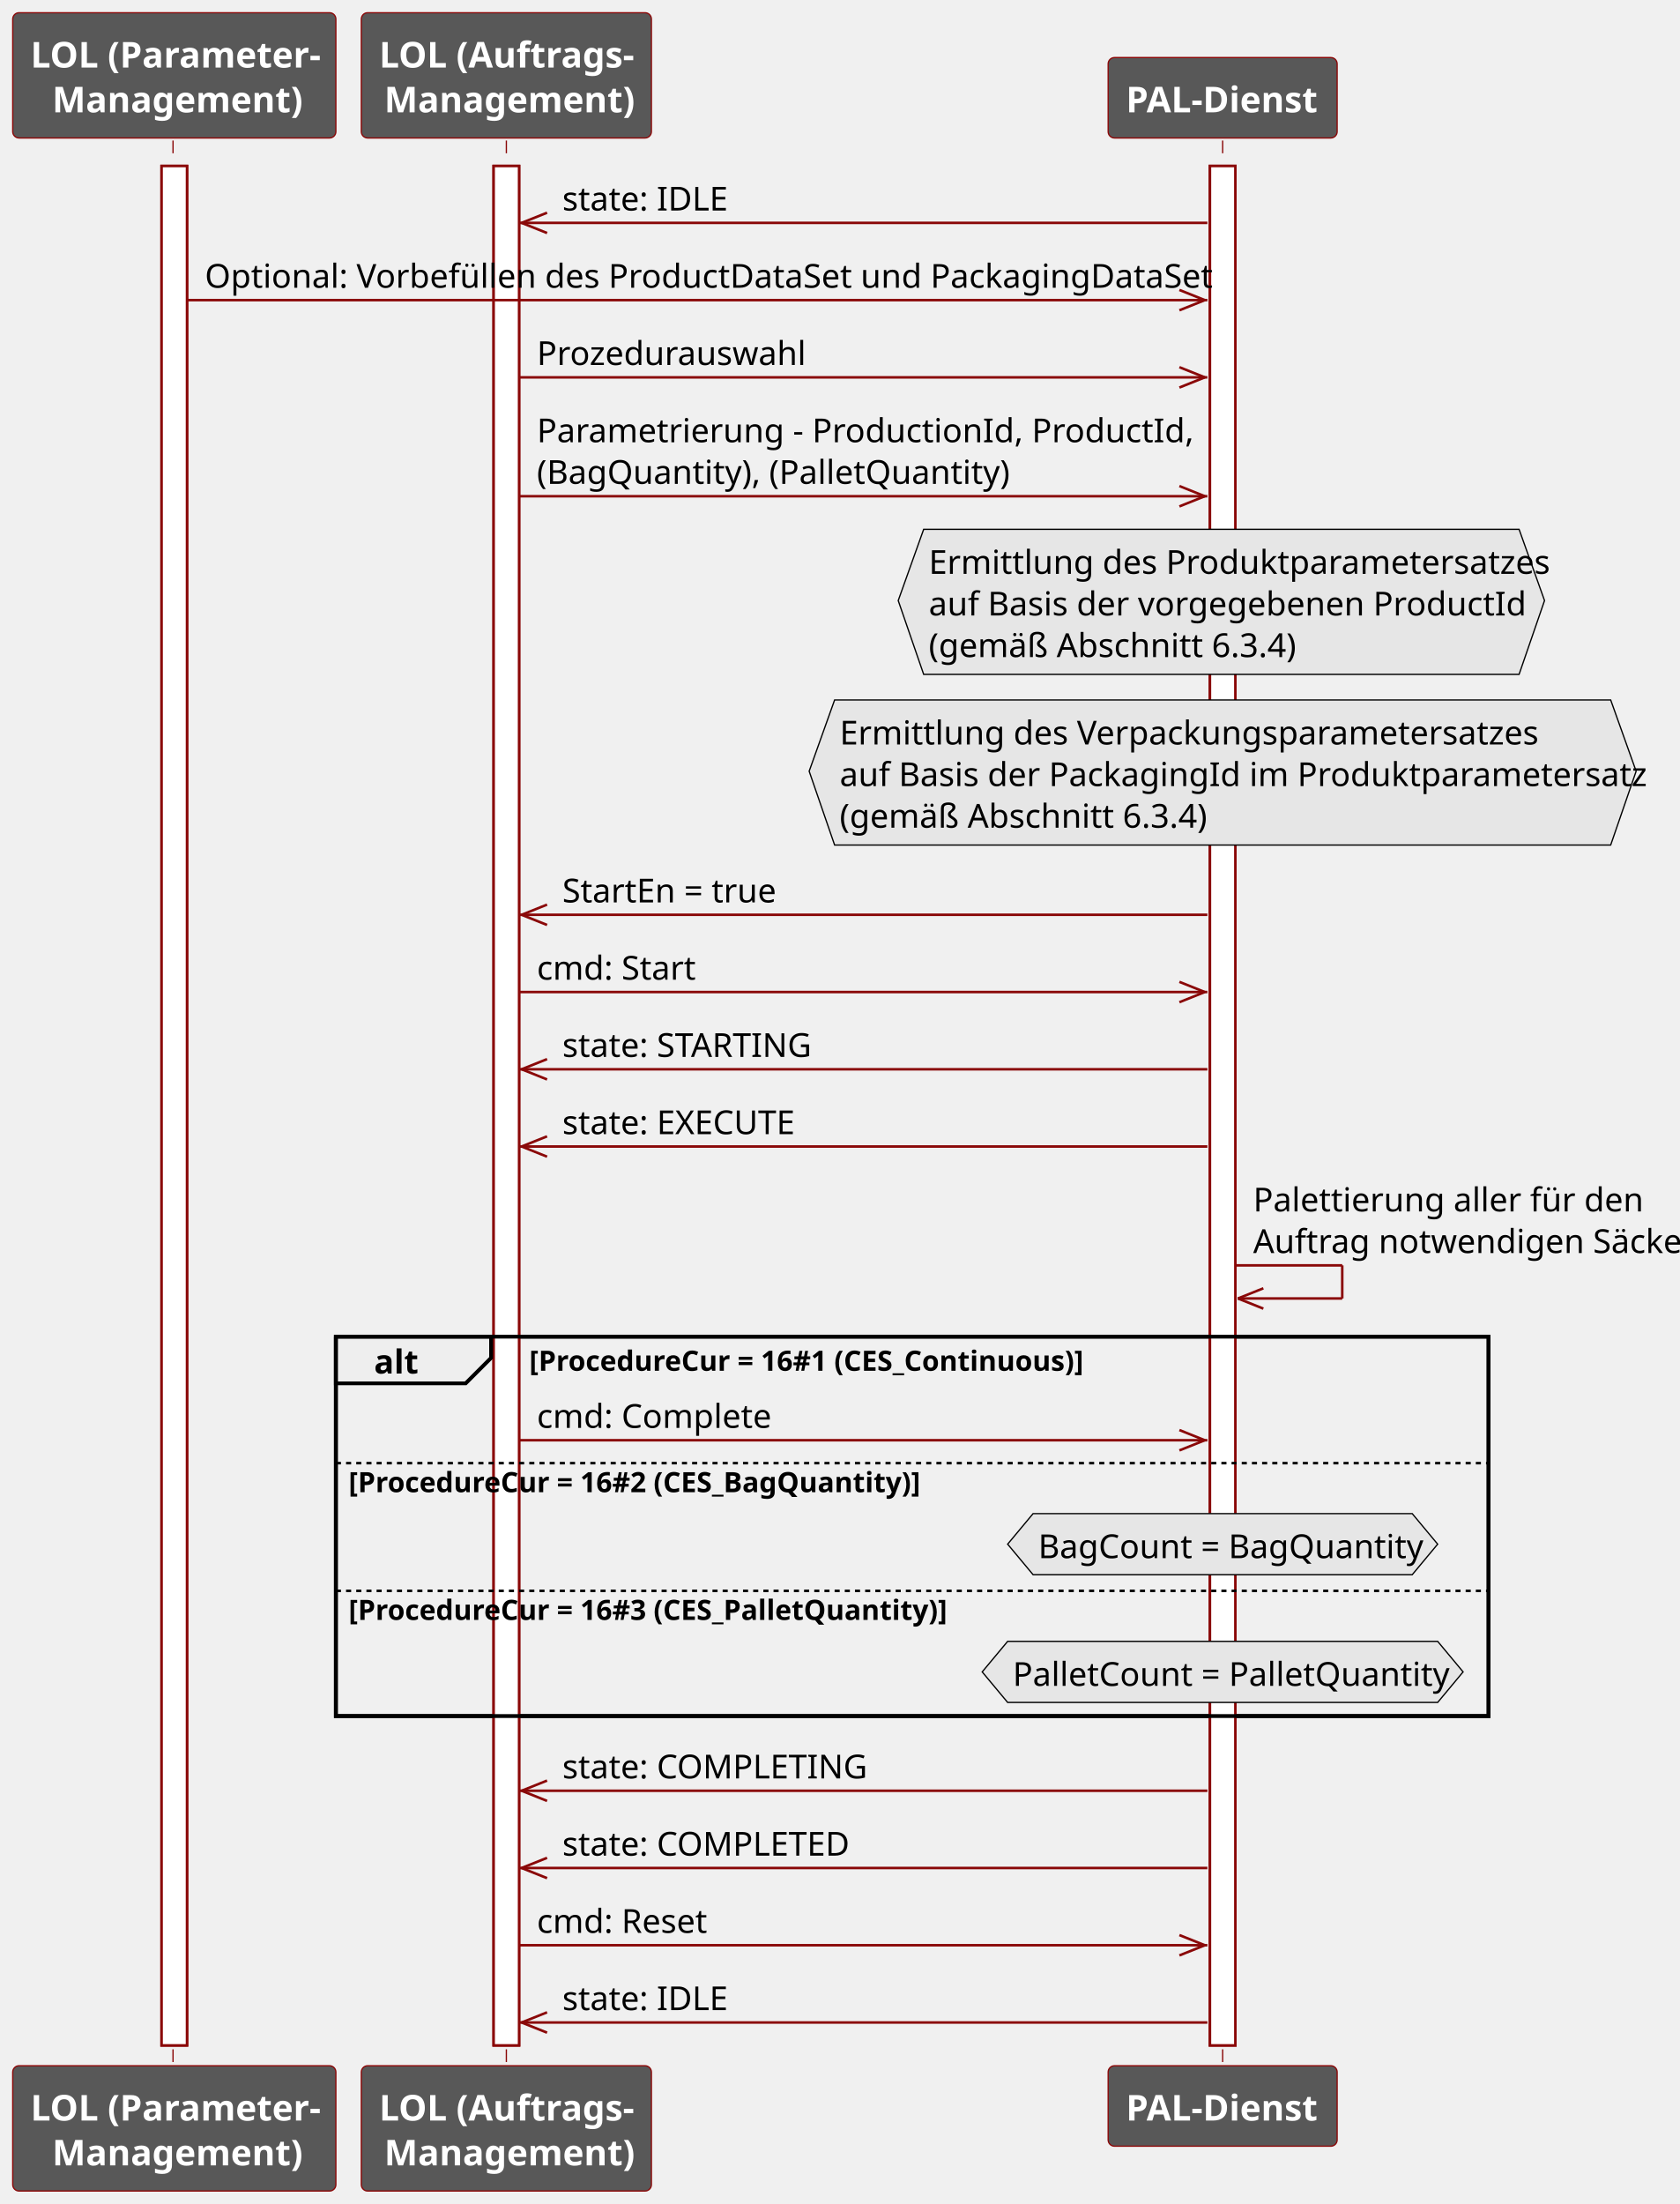
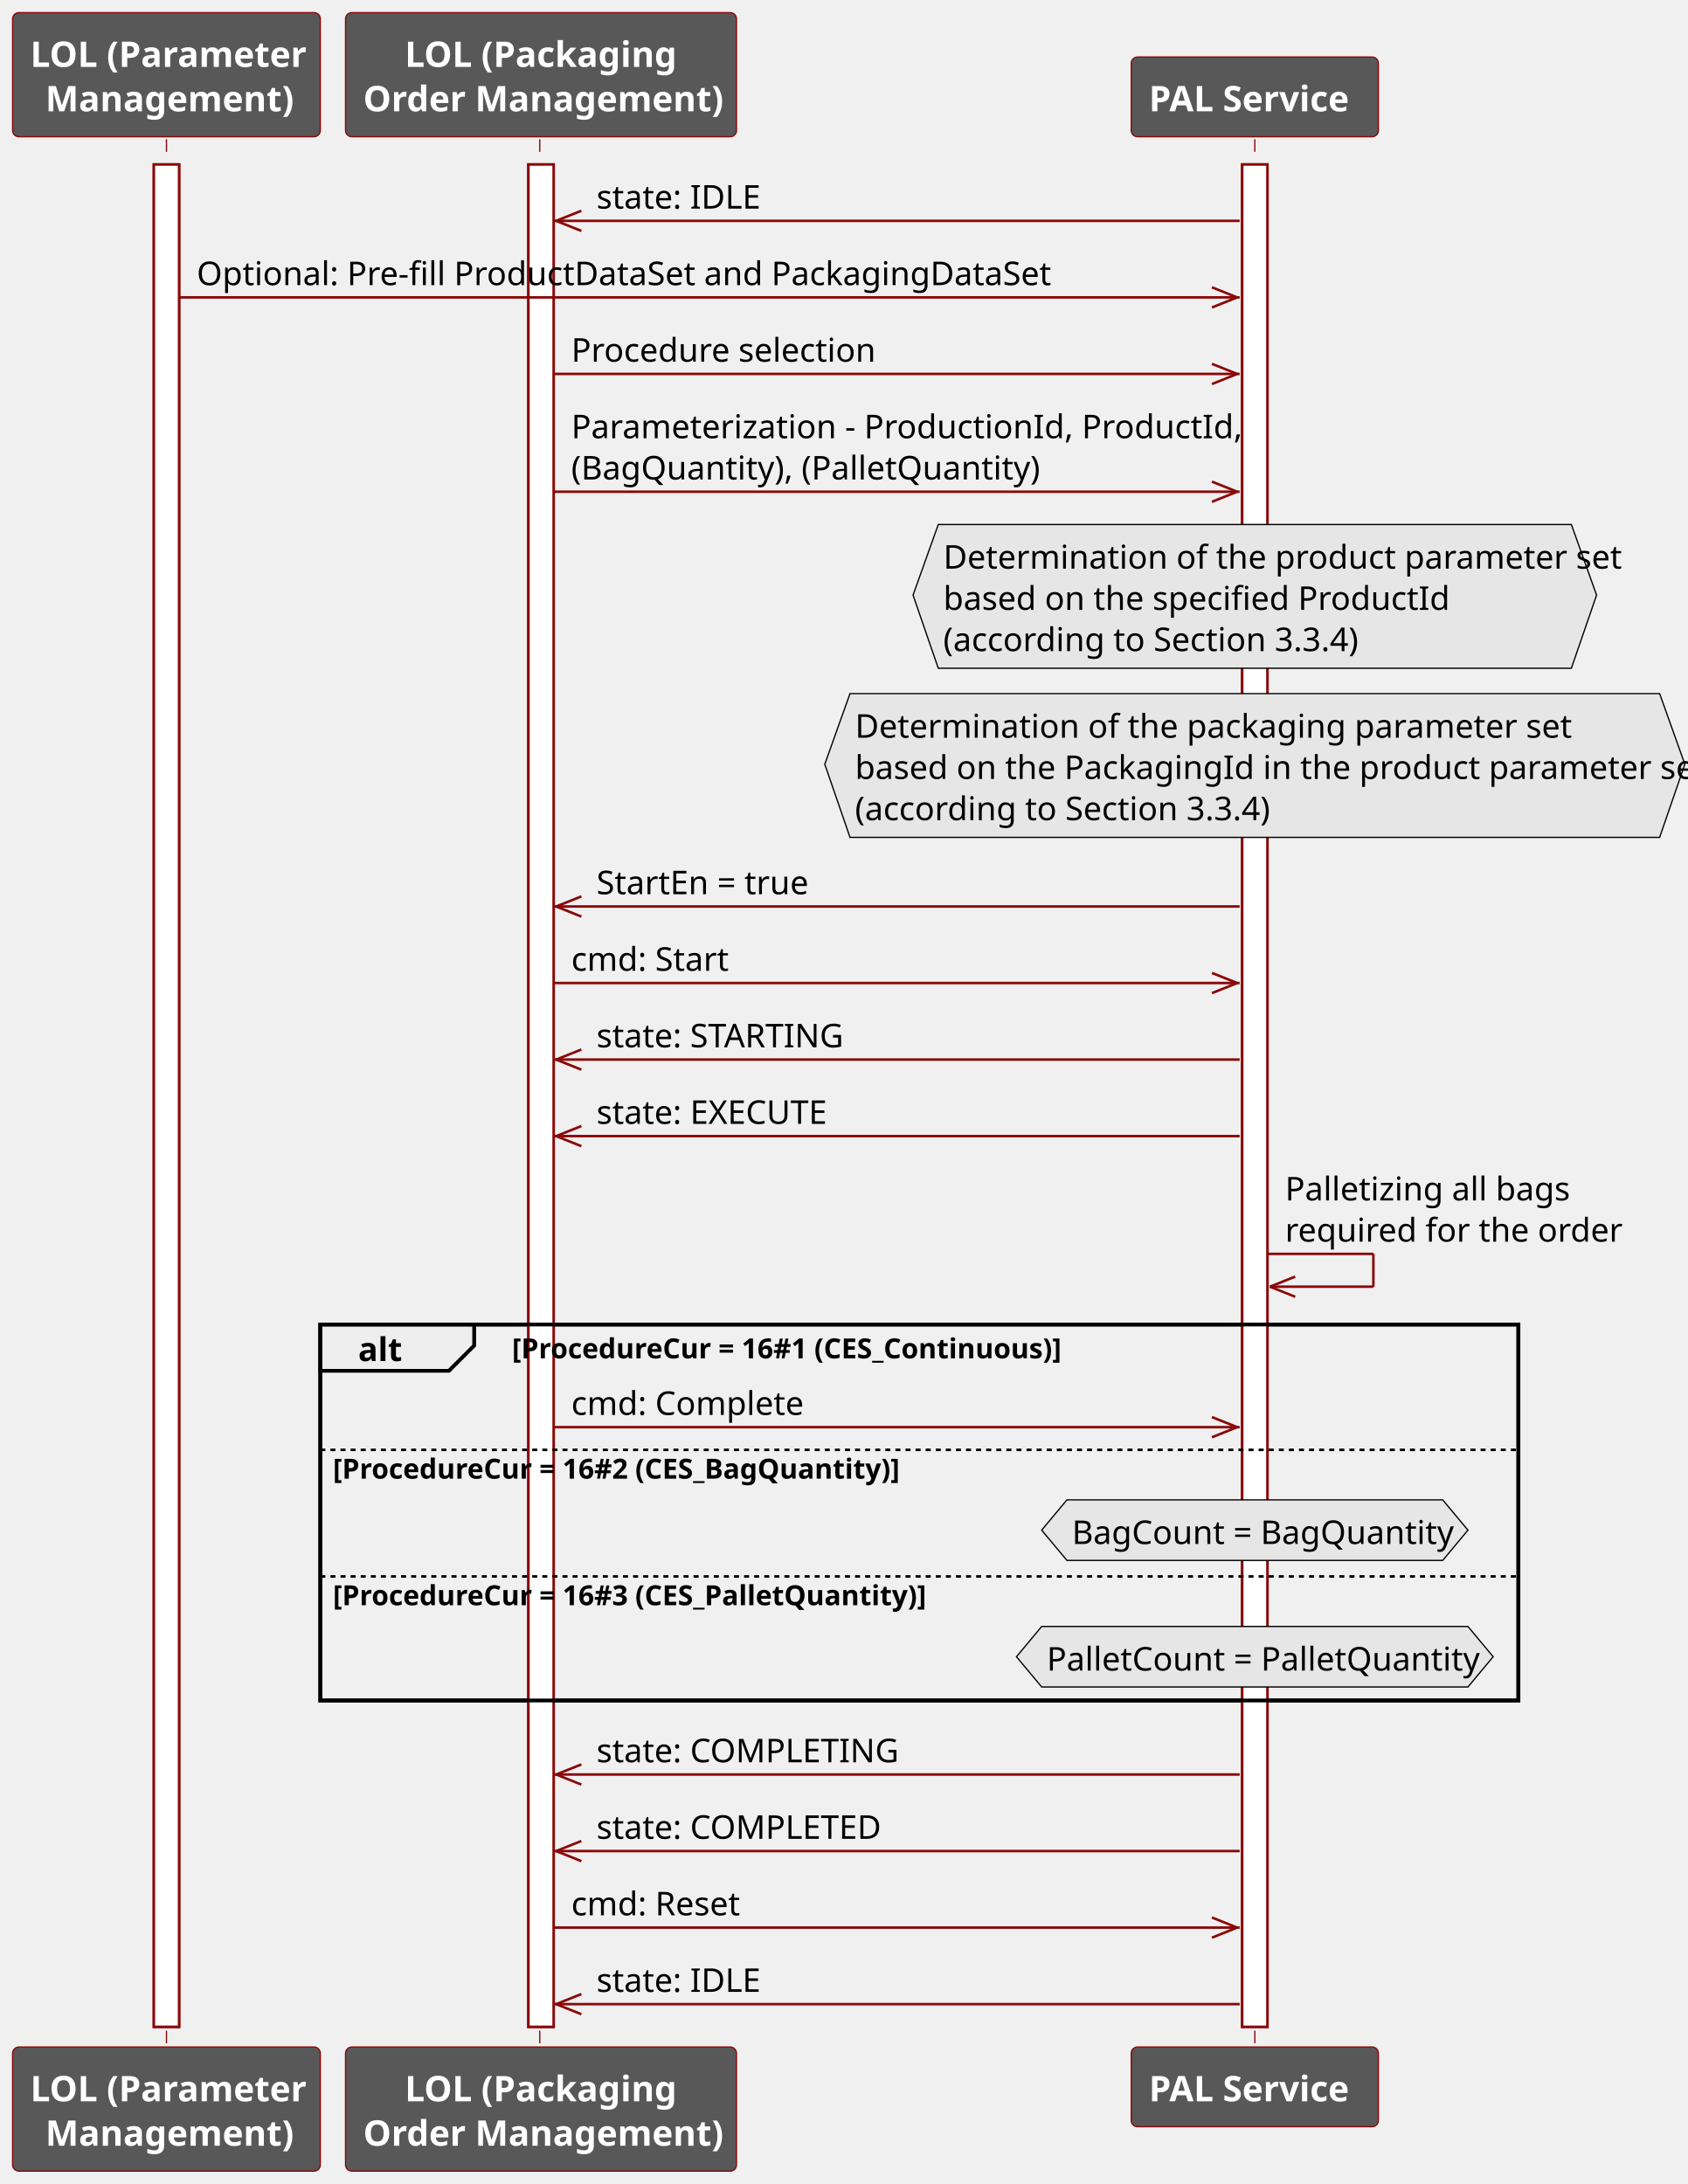
- <svg xmlns="http://www.w3.org/2000/svg" contentStyleType="text/css" height="866px" preserveAspectRatio="none" style="width:660px;height:866px;background:#FFFFFF;" version="1.1" viewBox="0 0 660 866" width="660px" zoomAndPan="magnify">
+ <svg xmlns="http://www.w3.org/2000/svg" contentStyleType="text/css" height="866px" preserveAspectRatio="none" style="width:669px;height:866px;background:#FFFFFF;" version="1.1" viewBox="0 0 669 866" width="669px" zoomAndPan="magnify">
  <defs />
  <g>
-     <rect fill="#FFFFFF" height="738.461" style="stroke:#8A0808;stroke-width:1.0;" width="10" x="63.5" y="65.219" />
-     <rect fill="#FFFFFF" height="738.461" style="stroke:#8A0808;stroke-width:1.0;" width="10" x="194" y="65.219" />
-     <rect fill="#FFFFFF" height="738.461" style="stroke:#8A0808;stroke-width:1.0;" width="10" x="475.5" y="65.219" />
-     <rect fill="none" height="149.078" style="stroke:#000000;stroke-width:1.5;" width="453" x="132" y="525.195" />
-     <line style="stroke:#8A0808;stroke-width:0.5;stroke-dasharray:5.0,5.0;" x1="68" x2="68" y1="55.219" y2="812.68" />
-     <line style="stroke:#8A0808;stroke-width:0.5;stroke-dasharray:5.0,5.0;" x1="199" x2="199" y1="55.219" y2="812.68" />
-     <line style="stroke:#8A0808;stroke-width:0.5;stroke-dasharray:5.0,5.0;" x1="480.5" x2="480.5" y1="55.219" y2="812.68" />
-     <rect fill="#585858" height="49.219" rx="2.5" ry="2.5" style="stroke:#8A0808;stroke-width:0.5;" width="127" x="5" y="5" />
-     <text fill="#FFFFFF" font-family="sans-serif" font-size="14" font-weight="bold" lengthAdjust="spacing" textLength="113" x="12" y="26.533">LOL (Parameter-</text>
-     <text fill="#FFFFFF" font-family="sans-serif" font-size="14" font-weight="bold" lengthAdjust="spacing" textLength="96" x="20.5" y="44.143">Management)</text>
-     <rect fill="#585858" height="49.219" rx="2.5" ry="2.5" style="stroke:#8A0808;stroke-width:0.5;" width="127" x="5" y="811.68" />
-     <text fill="#FFFFFF" font-family="sans-serif" font-size="14" font-weight="bold" lengthAdjust="spacing" textLength="113" x="12" y="833.213">LOL (Parameter-</text>
-     <text fill="#FFFFFF" font-family="sans-serif" font-size="14" font-weight="bold" lengthAdjust="spacing" textLength="96" x="20.5" y="850.822">Management)</text>
-     <rect fill="#585858" height="49.219" rx="2.5" ry="2.5" style="stroke:#8A0808;stroke-width:0.5;" width="114" x="142" y="5" />
-     <text fill="#FFFFFF" font-family="sans-serif" font-size="14" font-weight="bold" lengthAdjust="spacing" textLength="100" x="149" y="26.533">LOL (Auftrags-</text>
-     <text fill="#FFFFFF" font-family="sans-serif" font-size="14" font-weight="bold" lengthAdjust="spacing" textLength="96" x="151" y="44.143">Management)</text>
-     <rect fill="#585858" height="49.219" rx="2.5" ry="2.5" style="stroke:#8A0808;stroke-width:0.5;" width="114" x="142" y="811.68" />
-     <text fill="#FFFFFF" font-family="sans-serif" font-size="14" font-weight="bold" lengthAdjust="spacing" textLength="100" x="149" y="833.213">LOL (Auftrags-</text>
-     <text fill="#FFFFFF" font-family="sans-serif" font-size="14" font-weight="bold" lengthAdjust="spacing" textLength="96" x="151" y="850.822">Management)</text>
-     <rect fill="#585858" height="31.609" rx="2.5" ry="2.5" style="stroke:#8A0808;stroke-width:0.5;" width="90" x="435.5" y="22.609" />
-     <text fill="#FFFFFF" font-family="sans-serif" font-size="14" font-weight="bold" lengthAdjust="spacing" textLength="76" x="442.5" y="44.143">PAL-Dienst</text>
-     <rect fill="#585858" height="31.609" rx="2.5" ry="2.5" style="stroke:#8A0808;stroke-width:0.5;" width="90" x="435.5" y="811.68" />
-     <text fill="#FFFFFF" font-family="sans-serif" font-size="14" font-weight="bold" lengthAdjust="spacing" textLength="76" x="442.5" y="833.213">PAL-Dienst</text>
-     <rect fill="#FFFFFF" height="738.461" style="stroke:#8A0808;stroke-width:1.0;" width="10" x="63.5" y="65.219" />
-     <rect fill="#FFFFFF" height="738.461" style="stroke:#8A0808;stroke-width:1.0;" width="10" x="194" y="65.219" />
-     <rect fill="#FFFFFF" height="738.461" style="stroke:#8A0808;stroke-width:1.0;" width="10" x="475.5" y="65.219" />
-     <line style="stroke:#8A0808;stroke-width:1.0;" x1="205" x2="215" y1="87.57" y2="83.57" />
-     <line style="stroke:#8A0808;stroke-width:1.0;" x1="205" x2="215" y1="87.57" y2="91.57" />
-     <line style="stroke:#8A0808;stroke-width:1.0;" x1="204" x2="474.5" y1="87.57" y2="87.57" />
-     <text fill="#000000" font-family="sans-serif" font-size="13" lengthAdjust="spacing" textLength="65" x="221" y="82.714">state: IDLE</text>
-     <line style="stroke:#8A0808;stroke-width:1.0;" x1="473.5" x2="463.5" y1="117.922" y2="113.922" />
-     <line style="stroke:#8A0808;stroke-width:1.0;" x1="473.5" x2="463.5" y1="117.922" y2="121.922" />
-     <line style="stroke:#8A0808;stroke-width:1.0;" x1="73.5" x2="474.5" y1="117.922" y2="117.922" />
-     <text fill="#000000" font-family="sans-serif" font-size="13" lengthAdjust="spacing" textLength="378" x="80.5" y="113.065">Optional: Vorbefüllen des ProductDataSet und PackagingDataSet</text>
-     <line style="stroke:#8A0808;stroke-width:1.0;" x1="473.5" x2="463.5" y1="148.273" y2="144.273" />
-     <line style="stroke:#8A0808;stroke-width:1.0;" x1="473.5" x2="463.5" y1="148.273" y2="152.273" />
-     <line style="stroke:#8A0808;stroke-width:1.0;" x1="204" x2="474.5" y1="148.273" y2="148.273" />
-     <text fill="#000000" font-family="sans-serif" font-size="13" lengthAdjust="spacing" textLength="99" x="211" y="143.417">Prozedurauswahl</text>
-     <line style="stroke:#8A0808;stroke-width:1.0;" x1="473.5" x2="463.5" y1="194.977" y2="190.977" />
-     <line style="stroke:#8A0808;stroke-width:1.0;" x1="473.5" x2="463.5" y1="194.977" y2="198.977" />
-     <line style="stroke:#8A0808;stroke-width:1.0;" x1="204" x2="474.5" y1="194.977" y2="194.977" />
-     <text fill="#000000" font-family="sans-serif" font-size="13" lengthAdjust="spacing" textLength="239" x="211" y="173.769">Parametrierung - ProductionId, ProductId,</text>
-     <text fill="#000000" font-family="sans-serif" font-size="13" lengthAdjust="spacing" textLength="178" x="211" y="190.12">(BagQuantity), (PalletQuantity)</text>
-     <polygon fill="#E6E6E6" points="363,207.977,597,207.977,607,235.977,597,264.977,363,264.977,353,235.977,363,207.977" style="stroke:#000000;stroke-width:0.5;" />
-     <text fill="#000000" font-family="sans-serif" font-size="13" lengthAdjust="spacing" textLength="230" x="365" y="225.472">Ermittlung des Produktparametersatzes</text>
-     <text fill="#000000" font-family="sans-serif" font-size="13" lengthAdjust="spacing" textLength="218" x="365" y="241.823">auf Basis der vorgegebenen ProductId</text>
-     <text fill="#000000" font-family="sans-serif" font-size="13" lengthAdjust="spacing" textLength="141" x="365" y="258.175">(gemäß Abschnitt 6.3.4)</text>
-     <polygon fill="#E6E6E6" points="328,275.031,633,275.031,643,303.031,633,332.031,328,332.031,318,303.031,328,275.031" style="stroke:#000000;stroke-width:0.5;" />
-     <text fill="#000000" font-family="sans-serif" font-size="13" lengthAdjust="spacing" textLength="261" x="330" y="292.526">Ermittlung des Verpackungsparametersatzes</text>
-     <text fill="#000000" font-family="sans-serif" font-size="13" lengthAdjust="spacing" textLength="301" x="330" y="308.878">auf Basis der PackagingId im Produktparametersatz</text>
-     <text fill="#000000" font-family="sans-serif" font-size="13" lengthAdjust="spacing" textLength="141" x="330" y="325.229">(gemäß Abschnitt 6.3.4)</text>
-     <line style="stroke:#8A0808;stroke-width:1.0;" x1="205" x2="215" y1="359.438" y2="355.438" />
-     <line style="stroke:#8A0808;stroke-width:1.0;" x1="205" x2="215" y1="359.438" y2="363.438" />
-     <line style="stroke:#8A0808;stroke-width:1.0;" x1="204" x2="474.5" y1="359.438" y2="359.438" />
-     <text fill="#000000" font-family="sans-serif" font-size="13" lengthAdjust="spacing" textLength="82" x="221" y="354.581">StartEn = true</text>
-     <line style="stroke:#8A0808;stroke-width:1.0;" x1="473.5" x2="463.5" y1="389.789" y2="385.789" />
-     <line style="stroke:#8A0808;stroke-width:1.0;" x1="473.5" x2="463.5" y1="389.789" y2="393.789" />
-     <line style="stroke:#8A0808;stroke-width:1.0;" x1="204" x2="474.5" y1="389.789" y2="389.789" />
-     <text fill="#000000" font-family="sans-serif" font-size="13" lengthAdjust="spacing" textLength="61" x="211" y="384.933">cmd: Start</text>
-     <line style="stroke:#8A0808;stroke-width:1.0;" x1="205" x2="215" y1="420.141" y2="416.141" />
-     <line style="stroke:#8A0808;stroke-width:1.0;" x1="205" x2="215" y1="420.141" y2="424.141" />
-     <line style="stroke:#8A0808;stroke-width:1.0;" x1="204" x2="474.5" y1="420.141" y2="420.141" />
-     <text fill="#000000" font-family="sans-serif" font-size="13" lengthAdjust="spacing" textLength="100" x="221" y="415.284">state: STARTING</text>
-     <line style="stroke:#8A0808;stroke-width:1.0;" x1="205" x2="215" y1="450.492" y2="446.492" />
-     <line style="stroke:#8A0808;stroke-width:1.0;" x1="205" x2="215" y1="450.492" y2="454.492" />
-     <line style="stroke:#8A0808;stroke-width:1.0;" x1="204" x2="474.5" y1="450.492" y2="450.492" />
-     <text fill="#000000" font-family="sans-serif" font-size="13" lengthAdjust="spacing" textLength="96" x="221" y="445.636">state: EXECUTE</text>
-     <line style="stroke:#8A0808;stroke-width:1.0;" x1="485.5" x2="527.5" y1="497.195" y2="497.195" />
-     <line style="stroke:#8A0808;stroke-width:1.0;" x1="527.5" x2="527.5" y1="497.195" y2="510.195" />
-     <line style="stroke:#8A0808;stroke-width:1.0;" x1="486.5" x2="527.5" y1="510.195" y2="510.195" />
-     <line style="stroke:#8A0808;stroke-width:1.0;" x1="486.5" x2="496.5" y1="510.195" y2="506.195" />
-     <line style="stroke:#8A0808;stroke-width:1.0;" x1="486.5" x2="496.5" y1="510.195" y2="514.195" />
-     <text fill="#000000" font-family="sans-serif" font-size="13" lengthAdjust="spacing" textLength="140" x="492.5" y="475.987">Palettierung aller für den</text>
-     <text fill="#000000" font-family="sans-serif" font-size="13" lengthAdjust="spacing" textLength="158" x="492.5" y="492.339">Auftrag notwendigen Säcke</text>
-     <path d="M132,525.195 L193,525.195 L193,533.547 L183,543.547 L132,543.547 L132,525.195 " fill="#EEEEEE" style="stroke:#000000;stroke-width:1.5;" />
-     <rect fill="none" height="149.078" style="stroke:#000000;stroke-width:1.5;" width="453" x="132" y="525.195" />
-     <text fill="#000000" font-family="sans-serif" font-size="13" font-weight="bold" lengthAdjust="spacing" textLength="16" x="147" y="539.69">alt</text>
-     <text fill="#000000" font-family="sans-serif" font-size="11" font-weight="bold" lengthAdjust="spacing" textLength="224" x="208" y="538.614">[ProcedureCur = 16#1 (CES_Continuous)]</text>
-     <line style="stroke:#8A0808;stroke-width:1.0;" x1="473.5" x2="463.5" y1="565.898" y2="561.898" />
-     <line style="stroke:#8A0808;stroke-width:1.0;" x1="473.5" x2="463.5" y1="565.898" y2="569.898" />
-     <line style="stroke:#8A0808;stroke-width:1.0;" x1="204" x2="474.5" y1="565.898" y2="565.898" />
-     <text fill="#000000" font-family="sans-serif" font-size="13" lengthAdjust="spacing" textLength="88" x="211" y="561.042">cmd: Complete</text>
-     <line style="stroke:#000000;stroke-width:1.0;stroke-dasharray:2.0,2.0;" x1="132" x2="585" y1="574.898" y2="574.898" />
-     <text fill="#000000" font-family="sans-serif" font-size="11" font-weight="bold" lengthAdjust="spacing" textLength="225" x="137" y="586.317">[ProcedureCur = 16#2 (CES_BagQuantity)]</text>
-     <polygon fill="#E6E6E6" points="406,594.734,555,594.734,565,606.734,555,618.734,406,618.734,396,606.734,406,594.734" style="stroke:#000000;stroke-width:0.5;" />
-     <text fill="#000000" font-family="sans-serif" font-size="13" lengthAdjust="spacing" textLength="145" x="408" y="612.23">BagCount = BagQuantity</text>
-     <line style="stroke:#000000;stroke-width:1.0;stroke-dasharray:2.0,2.0;" x1="132" x2="585" y1="625.086" y2="625.086" />
-     <text fill="#000000" font-family="sans-serif" font-size="11" font-weight="bold" lengthAdjust="spacing" textLength="235" x="137" y="636.505">[ProcedureCur = 16#3 (CES_PalletQuantity)]</text>
-     <polygon fill="#E6E6E6" points="396,644.922,565,644.922,575,656.922,565,668.922,396,668.922,386,656.922,396,644.922" style="stroke:#000000;stroke-width:0.5;" />
-     <text fill="#000000" font-family="sans-serif" font-size="13" lengthAdjust="spacing" textLength="165" x="398" y="662.417">PalletCount = PalletQuantity</text>
-     <line style="stroke:#8A0808;stroke-width:1.0;" x1="205" x2="215" y1="703.625" y2="699.625" />
-     <line style="stroke:#8A0808;stroke-width:1.0;" x1="205" x2="215" y1="703.625" y2="707.625" />
-     <line style="stroke:#8A0808;stroke-width:1.0;" x1="204" x2="474.5" y1="703.625" y2="703.625" />
-     <text fill="#000000" font-family="sans-serif" font-size="13" lengthAdjust="spacing" textLength="121" x="221" y="698.769">state: COMPLETING</text>
-     <line style="stroke:#8A0808;stroke-width:1.0;" x1="205" x2="215" y1="733.977" y2="729.977" />
-     <line style="stroke:#8A0808;stroke-width:1.0;" x1="205" x2="215" y1="733.977" y2="737.977" />
-     <line style="stroke:#8A0808;stroke-width:1.0;" x1="204" x2="474.5" y1="733.977" y2="733.977" />
-     <text fill="#000000" font-family="sans-serif" font-size="13" lengthAdjust="spacing" textLength="117" x="221" y="729.12">state: COMPLETED</text>
-     <line style="stroke:#8A0808;stroke-width:1.0;" x1="473.5" x2="463.5" y1="764.328" y2="760.328" />
-     <line style="stroke:#8A0808;stroke-width:1.0;" x1="473.5" x2="463.5" y1="764.328" y2="768.328" />
-     <line style="stroke:#8A0808;stroke-width:1.0;" x1="204" x2="474.5" y1="764.328" y2="764.328" />
-     <text fill="#000000" font-family="sans-serif" font-size="13" lengthAdjust="spacing" textLength="67" x="211" y="759.472">cmd: Reset</text>
-     <line style="stroke:#8A0808;stroke-width:1.0;" x1="205" x2="215" y1="794.68" y2="790.68" />
-     <line style="stroke:#8A0808;stroke-width:1.0;" x1="205" x2="215" y1="794.68" y2="798.68" />
-     <line style="stroke:#8A0808;stroke-width:1.0;" x1="204" x2="474.5" y1="794.68" y2="794.68" />
-     <text fill="#000000" font-family="sans-serif" font-size="13" lengthAdjust="spacing" textLength="65" x="221" y="789.823">state: IDLE</text>
+     <rect fill="#FFFFFF" height="738.461" style="stroke:#8A0808;stroke-width:1.0;" width="10" x="61" y="65.219" />
+     <rect fill="#FFFFFF" height="738.461" style="stroke:#8A0808;stroke-width:1.0;" width="10" x="209.5" y="65.219" />
+     <rect fill="#FFFFFF" height="738.461" style="stroke:#8A0808;stroke-width:1.0;" width="10" x="492.5" y="65.219" />
+     <rect fill="none" height="149.078" style="stroke:#000000;stroke-width:1.5;" width="475" x="127" y="525.195" />
+     <line style="stroke:#8A0808;stroke-width:0.5;stroke-dasharray:5.0,5.0;" x1="66" x2="66" y1="55.219" y2="812.68" />
+     <line style="stroke:#8A0808;stroke-width:0.5;stroke-dasharray:5.0,5.0;" x1="214" x2="214" y1="55.219" y2="812.68" />
+     <line style="stroke:#8A0808;stroke-width:0.5;stroke-dasharray:5.0,5.0;" x1="497.5" x2="497.5" y1="55.219" y2="812.68" />
+     <rect fill="#585858" height="49.219" rx="2.5" ry="2.5" style="stroke:#8A0808;stroke-width:0.5;" width="122" x="5" y="5" />
+     <text fill="#FFFFFF" font-family="sans-serif" font-size="14" font-weight="bold" lengthAdjust="spacing" textLength="108" x="12" y="26.533">LOL (Parameter</text>
+     <text fill="#FFFFFF" font-family="sans-serif" font-size="14" font-weight="bold" lengthAdjust="spacing" textLength="96" x="18" y="44.143">Management)</text>
+     <rect fill="#585858" height="49.219" rx="2.5" ry="2.5" style="stroke:#8A0808;stroke-width:0.5;" width="122" x="5" y="811.68" />
+     <text fill="#FFFFFF" font-family="sans-serif" font-size="14" font-weight="bold" lengthAdjust="spacing" textLength="108" x="12" y="833.213">LOL (Parameter</text>
+     <text fill="#FFFFFF" font-family="sans-serif" font-size="14" font-weight="bold" lengthAdjust="spacing" textLength="96" x="18" y="850.822">Management)</text>
+     <rect fill="#585858" height="49.219" rx="2.5" ry="2.5" style="stroke:#8A0808;stroke-width:0.5;" width="155" x="137" y="5" />
+     <text fill="#FFFFFF" font-family="sans-serif" font-size="14" font-weight="bold" lengthAdjust="spacing" textLength="108" x="160.5" y="26.533">LOL (Packaging</text>
+     <text fill="#FFFFFF" font-family="sans-serif" font-size="14" font-weight="bold" lengthAdjust="spacing" textLength="141" x="144" y="44.143">Order Management)</text>
+     <rect fill="#585858" height="49.219" rx="2.5" ry="2.5" style="stroke:#8A0808;stroke-width:0.5;" width="155" x="137" y="811.68" />
+     <text fill="#FFFFFF" font-family="sans-serif" font-size="14" font-weight="bold" lengthAdjust="spacing" textLength="108" x="160.5" y="833.213">LOL (Packaging</text>
+     <text fill="#FFFFFF" font-family="sans-serif" font-size="14" font-weight="bold" lengthAdjust="spacing" textLength="141" x="144" y="850.822">Order Management)</text>
+     <rect fill="#585858" height="31.609" rx="2.5" ry="2.5" style="stroke:#8A0808;stroke-width:0.5;" width="98" x="448.5" y="22.609" />
+     <text fill="#FFFFFF" font-family="sans-serif" font-size="14" font-weight="bold" lengthAdjust="spacing" textLength="84" x="455.5" y="44.143">PAL Service</text>
+     <rect fill="#585858" height="31.609" rx="2.5" ry="2.5" style="stroke:#8A0808;stroke-width:0.5;" width="98" x="448.5" y="811.68" />
+     <text fill="#FFFFFF" font-family="sans-serif" font-size="14" font-weight="bold" lengthAdjust="spacing" textLength="84" x="455.5" y="833.213">PAL Service</text>
+     <rect fill="#FFFFFF" height="738.461" style="stroke:#8A0808;stroke-width:1.0;" width="10" x="61" y="65.219" />
+     <rect fill="#FFFFFF" height="738.461" style="stroke:#8A0808;stroke-width:1.0;" width="10" x="209.5" y="65.219" />
+     <rect fill="#FFFFFF" height="738.461" style="stroke:#8A0808;stroke-width:1.0;" width="10" x="492.5" y="65.219" />
+     <line style="stroke:#8A0808;stroke-width:1.0;" x1="220.5" x2="230.5" y1="87.57" y2="83.57" />
+     <line style="stroke:#8A0808;stroke-width:1.0;" x1="220.5" x2="230.5" y1="87.57" y2="91.57" />
+     <line style="stroke:#8A0808;stroke-width:1.0;" x1="219.5" x2="491.5" y1="87.57" y2="87.57" />
+     <text fill="#000000" font-family="sans-serif" font-size="13" lengthAdjust="spacing" textLength="65" x="236.5" y="82.714">state: IDLE</text>
+     <line style="stroke:#8A0808;stroke-width:1.0;" x1="490.5" x2="480.5" y1="117.922" y2="113.922" />
+     <line style="stroke:#8A0808;stroke-width:1.0;" x1="490.5" x2="480.5" y1="117.922" y2="121.922" />
+     <line style="stroke:#8A0808;stroke-width:1.0;" x1="71" x2="491.5" y1="117.922" y2="117.922" />
+     <text fill="#000000" font-family="sans-serif" font-size="13" lengthAdjust="spacing" textLength="325" x="78" y="113.065">Optional: Pre-fill ProductDataSet and PackagingDataSet</text>
+     <line style="stroke:#8A0808;stroke-width:1.0;" x1="490.5" x2="480.5" y1="148.273" y2="144.273" />
+     <line style="stroke:#8A0808;stroke-width:1.0;" x1="490.5" x2="480.5" y1="148.273" y2="152.273" />
+     <line style="stroke:#8A0808;stroke-width:1.0;" x1="219.5" x2="491.5" y1="148.273" y2="148.273" />
+     <text fill="#000000" font-family="sans-serif" font-size="13" lengthAdjust="spacing" textLength="115" x="226.5" y="143.417">Procedure selection</text>
+     <line style="stroke:#8A0808;stroke-width:1.0;" x1="490.5" x2="480.5" y1="194.977" y2="190.977" />
+     <line style="stroke:#8A0808;stroke-width:1.0;" x1="490.5" x2="480.5" y1="194.977" y2="198.977" />
+     <line style="stroke:#8A0808;stroke-width:1.0;" x1="219.5" x2="491.5" y1="194.977" y2="194.977" />
+     <text fill="#000000" font-family="sans-serif" font-size="13" lengthAdjust="spacing" textLength="249" x="226.5" y="173.769">Parameterization - ProductionId, ProductId,</text>
+     <text fill="#000000" font-family="sans-serif" font-size="13" lengthAdjust="spacing" textLength="178" x="226.5" y="190.12">(BagQuantity), (PalletQuantity)</text>
+     <polygon fill="#E6E6E6" points="372,207.977,623,207.977,633,235.977,623,264.977,372,264.977,362,235.977,372,207.977" style="stroke:#000000;stroke-width:0.5;" />
+     <text fill="#000000" font-family="sans-serif" font-size="13" lengthAdjust="spacing" textLength="247" x="374" y="225.472">Determination of the product parameter set</text>
+     <text fill="#000000" font-family="sans-serif" font-size="13" lengthAdjust="spacing" textLength="189" x="374" y="241.823">based on the specified ProductId</text>
+     <text fill="#000000" font-family="sans-serif" font-size="13" lengthAdjust="spacing" textLength="160" x="374" y="258.175">(according to Section 3.3.4)</text>
+     <polygon fill="#E6E6E6" points="337,275.031,658,275.031,668,303.031,658,332.031,337,332.031,327,303.031,337,275.031" style="stroke:#000000;stroke-width:0.5;" />
+     <text fill="#000000" font-family="sans-serif" font-size="13" lengthAdjust="spacing" textLength="263" x="339" y="292.526">Determination of the packaging parameter set</text>
+     <text fill="#000000" font-family="sans-serif" font-size="13" lengthAdjust="spacing" textLength="317" x="339" y="308.878">based on the PackagingId in the product parameter set</text>
+     <text fill="#000000" font-family="sans-serif" font-size="13" lengthAdjust="spacing" textLength="160" x="339" y="325.229">(according to Section 3.3.4)</text>
+     <line style="stroke:#8A0808;stroke-width:1.0;" x1="220.5" x2="230.5" y1="359.438" y2="355.438" />
+     <line style="stroke:#8A0808;stroke-width:1.0;" x1="220.5" x2="230.5" y1="359.438" y2="363.438" />
+     <line style="stroke:#8A0808;stroke-width:1.0;" x1="219.5" x2="491.5" y1="359.438" y2="359.438" />
+     <text fill="#000000" font-family="sans-serif" font-size="13" lengthAdjust="spacing" textLength="82" x="236.5" y="354.581">StartEn = true</text>
+     <line style="stroke:#8A0808;stroke-width:1.0;" x1="490.5" x2="480.5" y1="389.789" y2="385.789" />
+     <line style="stroke:#8A0808;stroke-width:1.0;" x1="490.5" x2="480.5" y1="389.789" y2="393.789" />
+     <line style="stroke:#8A0808;stroke-width:1.0;" x1="219.5" x2="491.5" y1="389.789" y2="389.789" />
+     <text fill="#000000" font-family="sans-serif" font-size="13" lengthAdjust="spacing" textLength="61" x="226.5" y="384.933">cmd: Start</text>
+     <line style="stroke:#8A0808;stroke-width:1.0;" x1="220.5" x2="230.5" y1="420.141" y2="416.141" />
+     <line style="stroke:#8A0808;stroke-width:1.0;" x1="220.5" x2="230.5" y1="420.141" y2="424.141" />
+     <line style="stroke:#8A0808;stroke-width:1.0;" x1="219.5" x2="491.5" y1="420.141" y2="420.141" />
+     <text fill="#000000" font-family="sans-serif" font-size="13" lengthAdjust="spacing" textLength="100" x="236.5" y="415.284">state: STARTING</text>
+     <line style="stroke:#8A0808;stroke-width:1.0;" x1="220.5" x2="230.5" y1="450.492" y2="446.492" />
+     <line style="stroke:#8A0808;stroke-width:1.0;" x1="220.5" x2="230.5" y1="450.492" y2="454.492" />
+     <line style="stroke:#8A0808;stroke-width:1.0;" x1="219.5" x2="491.5" y1="450.492" y2="450.492" />
+     <text fill="#000000" font-family="sans-serif" font-size="13" lengthAdjust="spacing" textLength="96" x="236.5" y="445.636">state: EXECUTE</text>
+     <line style="stroke:#8A0808;stroke-width:1.0;" x1="502.5" x2="544.5" y1="497.195" y2="497.195" />
+     <line style="stroke:#8A0808;stroke-width:1.0;" x1="544.5" x2="544.5" y1="497.195" y2="510.195" />
+     <line style="stroke:#8A0808;stroke-width:1.0;" x1="503.5" x2="544.5" y1="510.195" y2="510.195" />
+     <line style="stroke:#8A0808;stroke-width:1.0;" x1="503.5" x2="513.5" y1="510.195" y2="506.195" />
+     <line style="stroke:#8A0808;stroke-width:1.0;" x1="503.5" x2="513.5" y1="510.195" y2="514.195" />
+     <text fill="#000000" font-family="sans-serif" font-size="13" lengthAdjust="spacing" textLength="109" x="509.5" y="475.987">Palletizing all bags</text>
+     <text fill="#000000" font-family="sans-serif" font-size="13" lengthAdjust="spacing" textLength="119" x="509.5" y="492.339">required for the order</text>
+     <path d="M127,525.195 L188,525.195 L188,533.547 L178,543.547 L127,543.547 L127,525.195 " fill="#EEEEEE" style="stroke:#000000;stroke-width:1.5;" />
+     <rect fill="none" height="149.078" style="stroke:#000000;stroke-width:1.5;" width="475" x="127" y="525.195" />
+     <text fill="#000000" font-family="sans-serif" font-size="13" font-weight="bold" lengthAdjust="spacing" textLength="16" x="142" y="539.69">alt</text>
+     <text fill="#000000" font-family="sans-serif" font-size="11" font-weight="bold" lengthAdjust="spacing" textLength="224" x="203" y="538.614">[ProcedureCur = 16#1 (CES_Continuous)]</text>
+     <line style="stroke:#8A0808;stroke-width:1.0;" x1="490.5" x2="480.5" y1="565.898" y2="561.898" />
+     <line style="stroke:#8A0808;stroke-width:1.0;" x1="490.5" x2="480.5" y1="565.898" y2="569.898" />
+     <line style="stroke:#8A0808;stroke-width:1.0;" x1="219.5" x2="491.5" y1="565.898" y2="565.898" />
+     <text fill="#000000" font-family="sans-serif" font-size="13" lengthAdjust="spacing" textLength="88" x="226.5" y="561.042">cmd: Complete</text>
+     <line style="stroke:#000000;stroke-width:1.0;stroke-dasharray:2.0,2.0;" x1="127" x2="602" y1="574.898" y2="574.898" />
+     <text fill="#000000" font-family="sans-serif" font-size="11" font-weight="bold" lengthAdjust="spacing" textLength="225" x="132" y="586.317">[ProcedureCur = 16#2 (CES_BagQuantity)]</text>
+     <polygon fill="#E6E6E6" points="423,594.734,572,594.734,582,606.734,572,618.734,423,618.734,413,606.734,423,594.734" style="stroke:#000000;stroke-width:0.5;" />
+     <text fill="#000000" font-family="sans-serif" font-size="13" lengthAdjust="spacing" textLength="145" x="425" y="612.23">BagCount = BagQuantity</text>
+     <line style="stroke:#000000;stroke-width:1.0;stroke-dasharray:2.0,2.0;" x1="127" x2="602" y1="625.086" y2="625.086" />
+     <text fill="#000000" font-family="sans-serif" font-size="11" font-weight="bold" lengthAdjust="spacing" textLength="235" x="132" y="636.505">[ProcedureCur = 16#3 (CES_PalletQuantity)]</text>
+     <polygon fill="#E6E6E6" points="413,644.922,582,644.922,592,656.922,582,668.922,413,668.922,403,656.922,413,644.922" style="stroke:#000000;stroke-width:0.5;" />
+     <text fill="#000000" font-family="sans-serif" font-size="13" lengthAdjust="spacing" textLength="165" x="415" y="662.417">PalletCount = PalletQuantity</text>
+     <line style="stroke:#8A0808;stroke-width:1.0;" x1="220.5" x2="230.5" y1="703.625" y2="699.625" />
+     <line style="stroke:#8A0808;stroke-width:1.0;" x1="220.5" x2="230.5" y1="703.625" y2="707.625" />
+     <line style="stroke:#8A0808;stroke-width:1.0;" x1="219.5" x2="491.5" y1="703.625" y2="703.625" />
+     <text fill="#000000" font-family="sans-serif" font-size="13" lengthAdjust="spacing" textLength="121" x="236.5" y="698.769">state: COMPLETING</text>
+     <line style="stroke:#8A0808;stroke-width:1.0;" x1="220.5" x2="230.5" y1="733.977" y2="729.977" />
+     <line style="stroke:#8A0808;stroke-width:1.0;" x1="220.5" x2="230.5" y1="733.977" y2="737.977" />
+     <line style="stroke:#8A0808;stroke-width:1.0;" x1="219.5" x2="491.5" y1="733.977" y2="733.977" />
+     <text fill="#000000" font-family="sans-serif" font-size="13" lengthAdjust="spacing" textLength="117" x="236.5" y="729.12">state: COMPLETED</text>
+     <line style="stroke:#8A0808;stroke-width:1.0;" x1="490.5" x2="480.5" y1="764.328" y2="760.328" />
+     <line style="stroke:#8A0808;stroke-width:1.0;" x1="490.5" x2="480.5" y1="764.328" y2="768.328" />
+     <line style="stroke:#8A0808;stroke-width:1.0;" x1="219.5" x2="491.5" y1="764.328" y2="764.328" />
+     <text fill="#000000" font-family="sans-serif" font-size="13" lengthAdjust="spacing" textLength="67" x="226.5" y="759.472">cmd: Reset</text>
+     <line style="stroke:#8A0808;stroke-width:1.0;" x1="220.5" x2="230.5" y1="794.68" y2="790.68" />
+     <line style="stroke:#8A0808;stroke-width:1.0;" x1="220.5" x2="230.5" y1="794.68" y2="798.68" />
+     <line style="stroke:#8A0808;stroke-width:1.0;" x1="219.5" x2="491.5" y1="794.68" y2="794.68" />
+     <text fill="#000000" font-family="sans-serif" font-size="13" lengthAdjust="spacing" textLength="65" x="236.5" y="789.823">state: IDLE</text>
  </g>
</svg>
